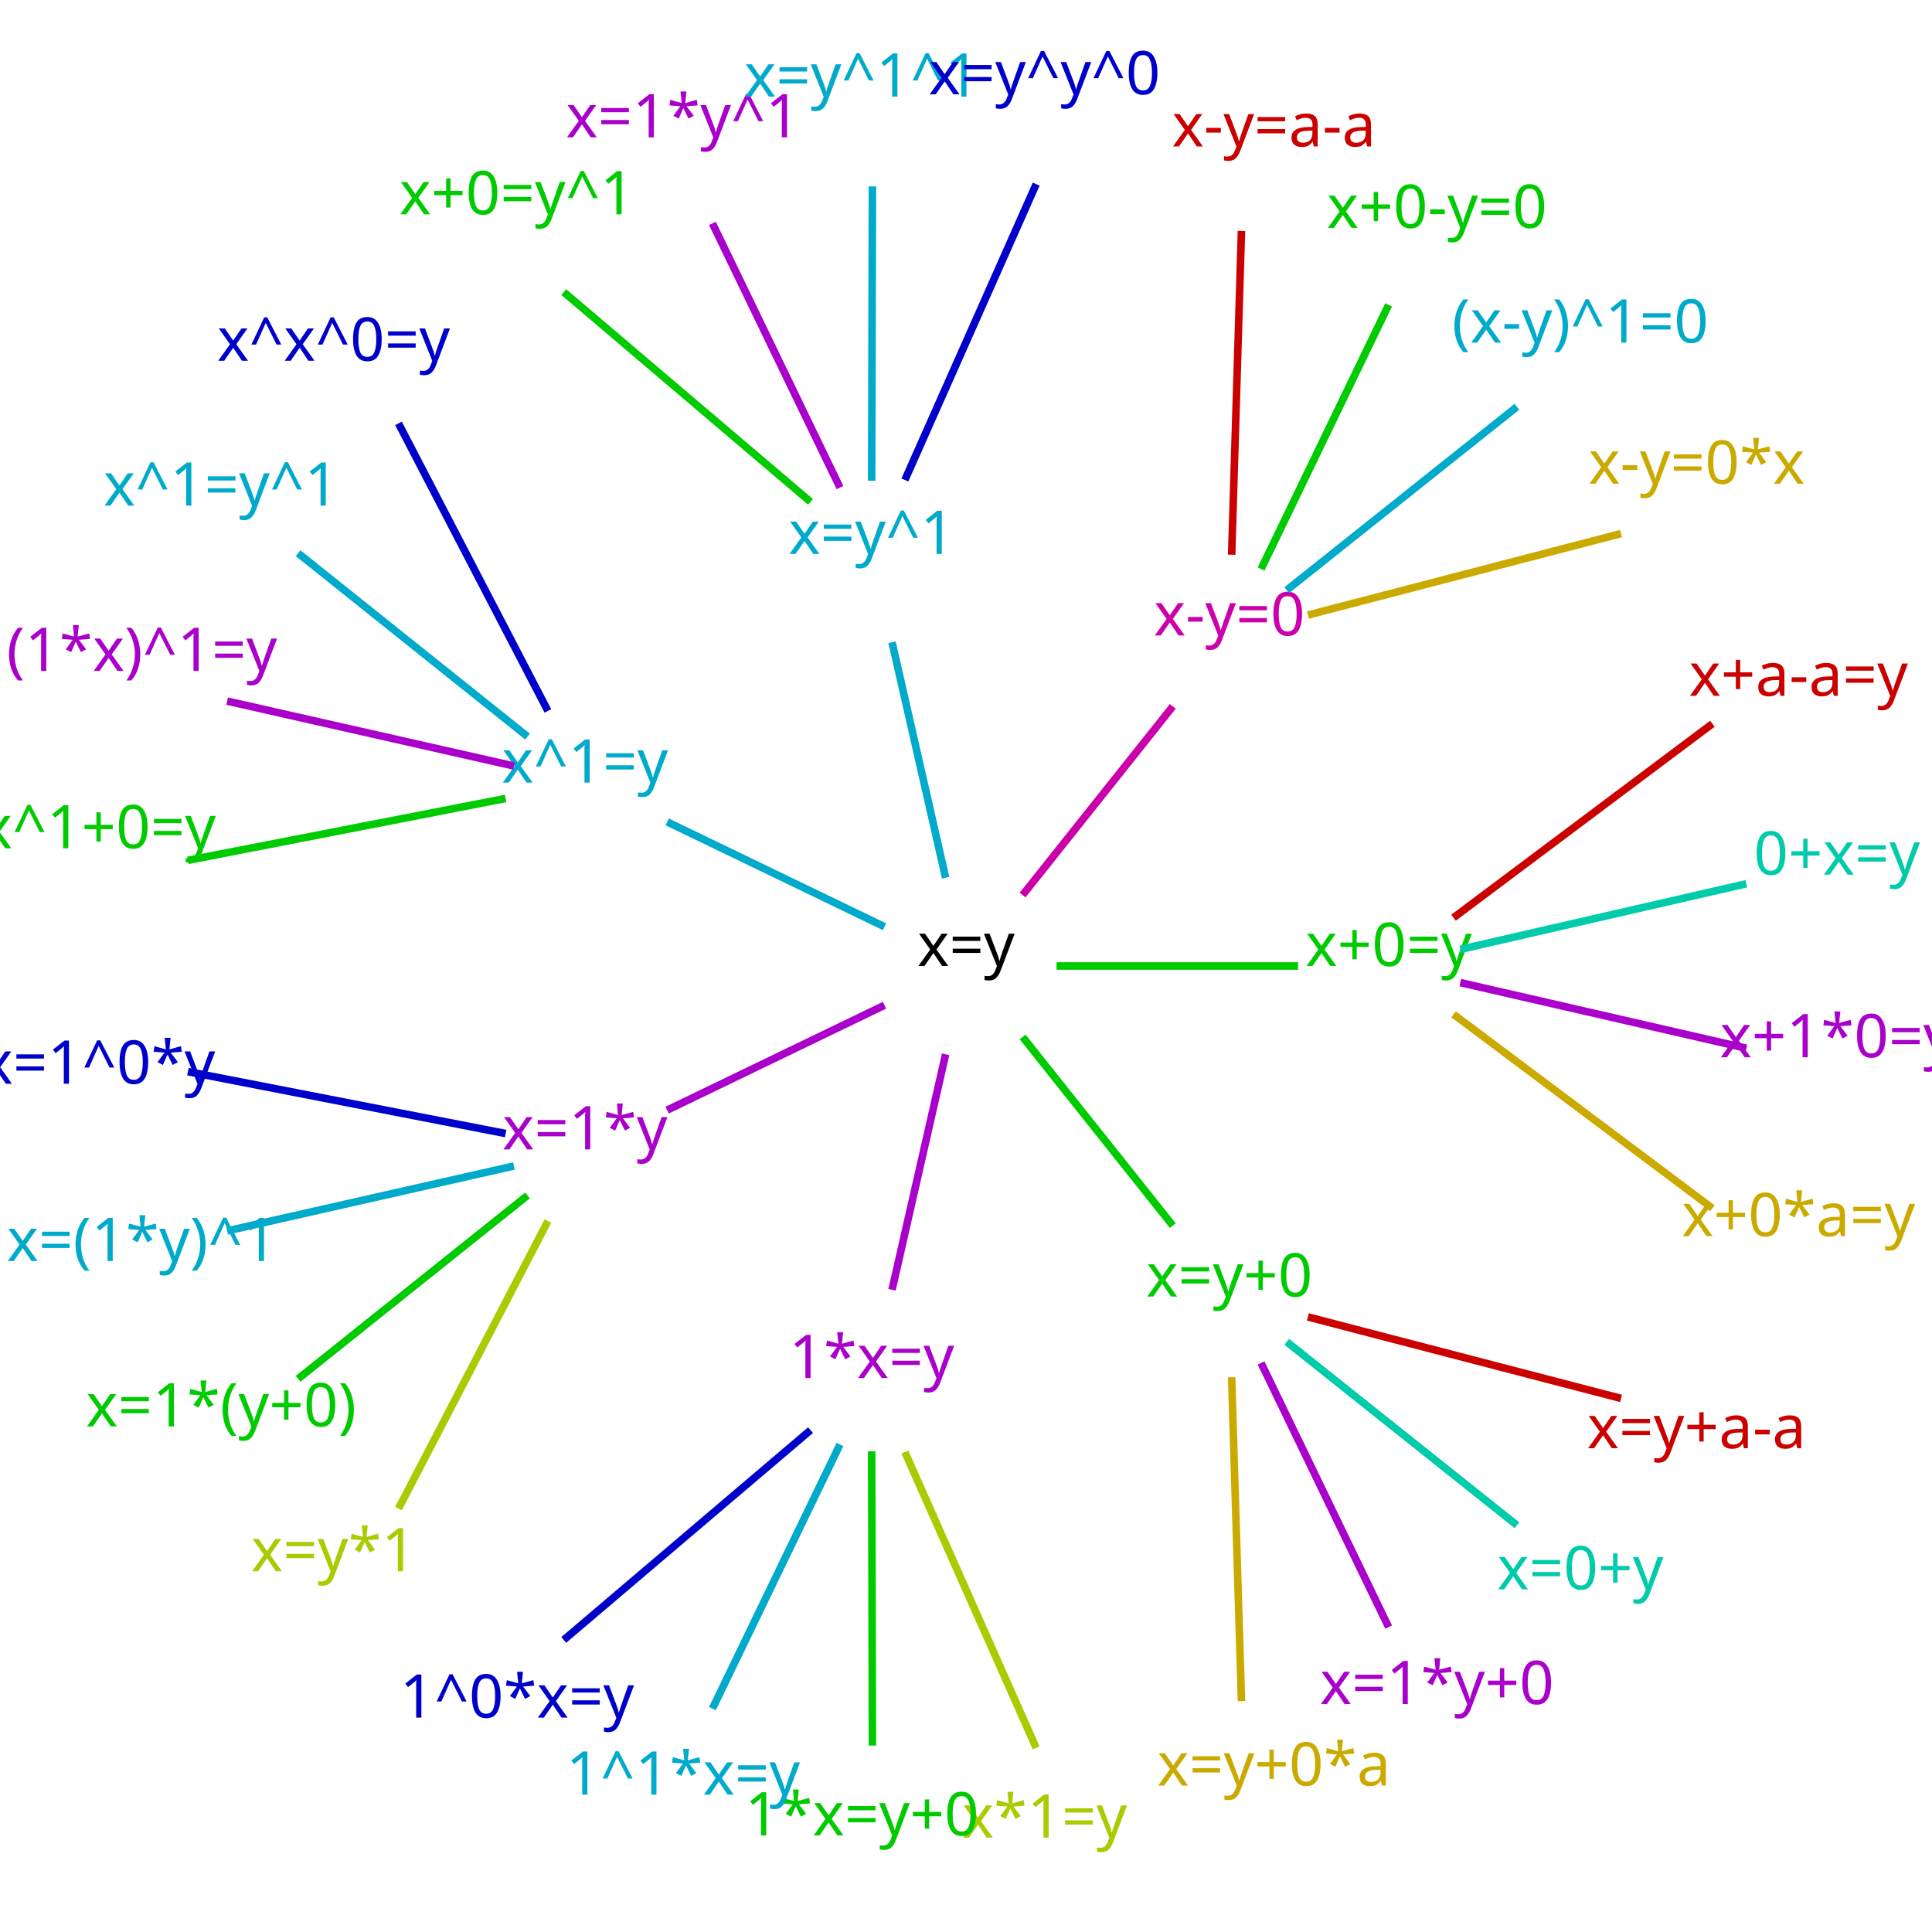
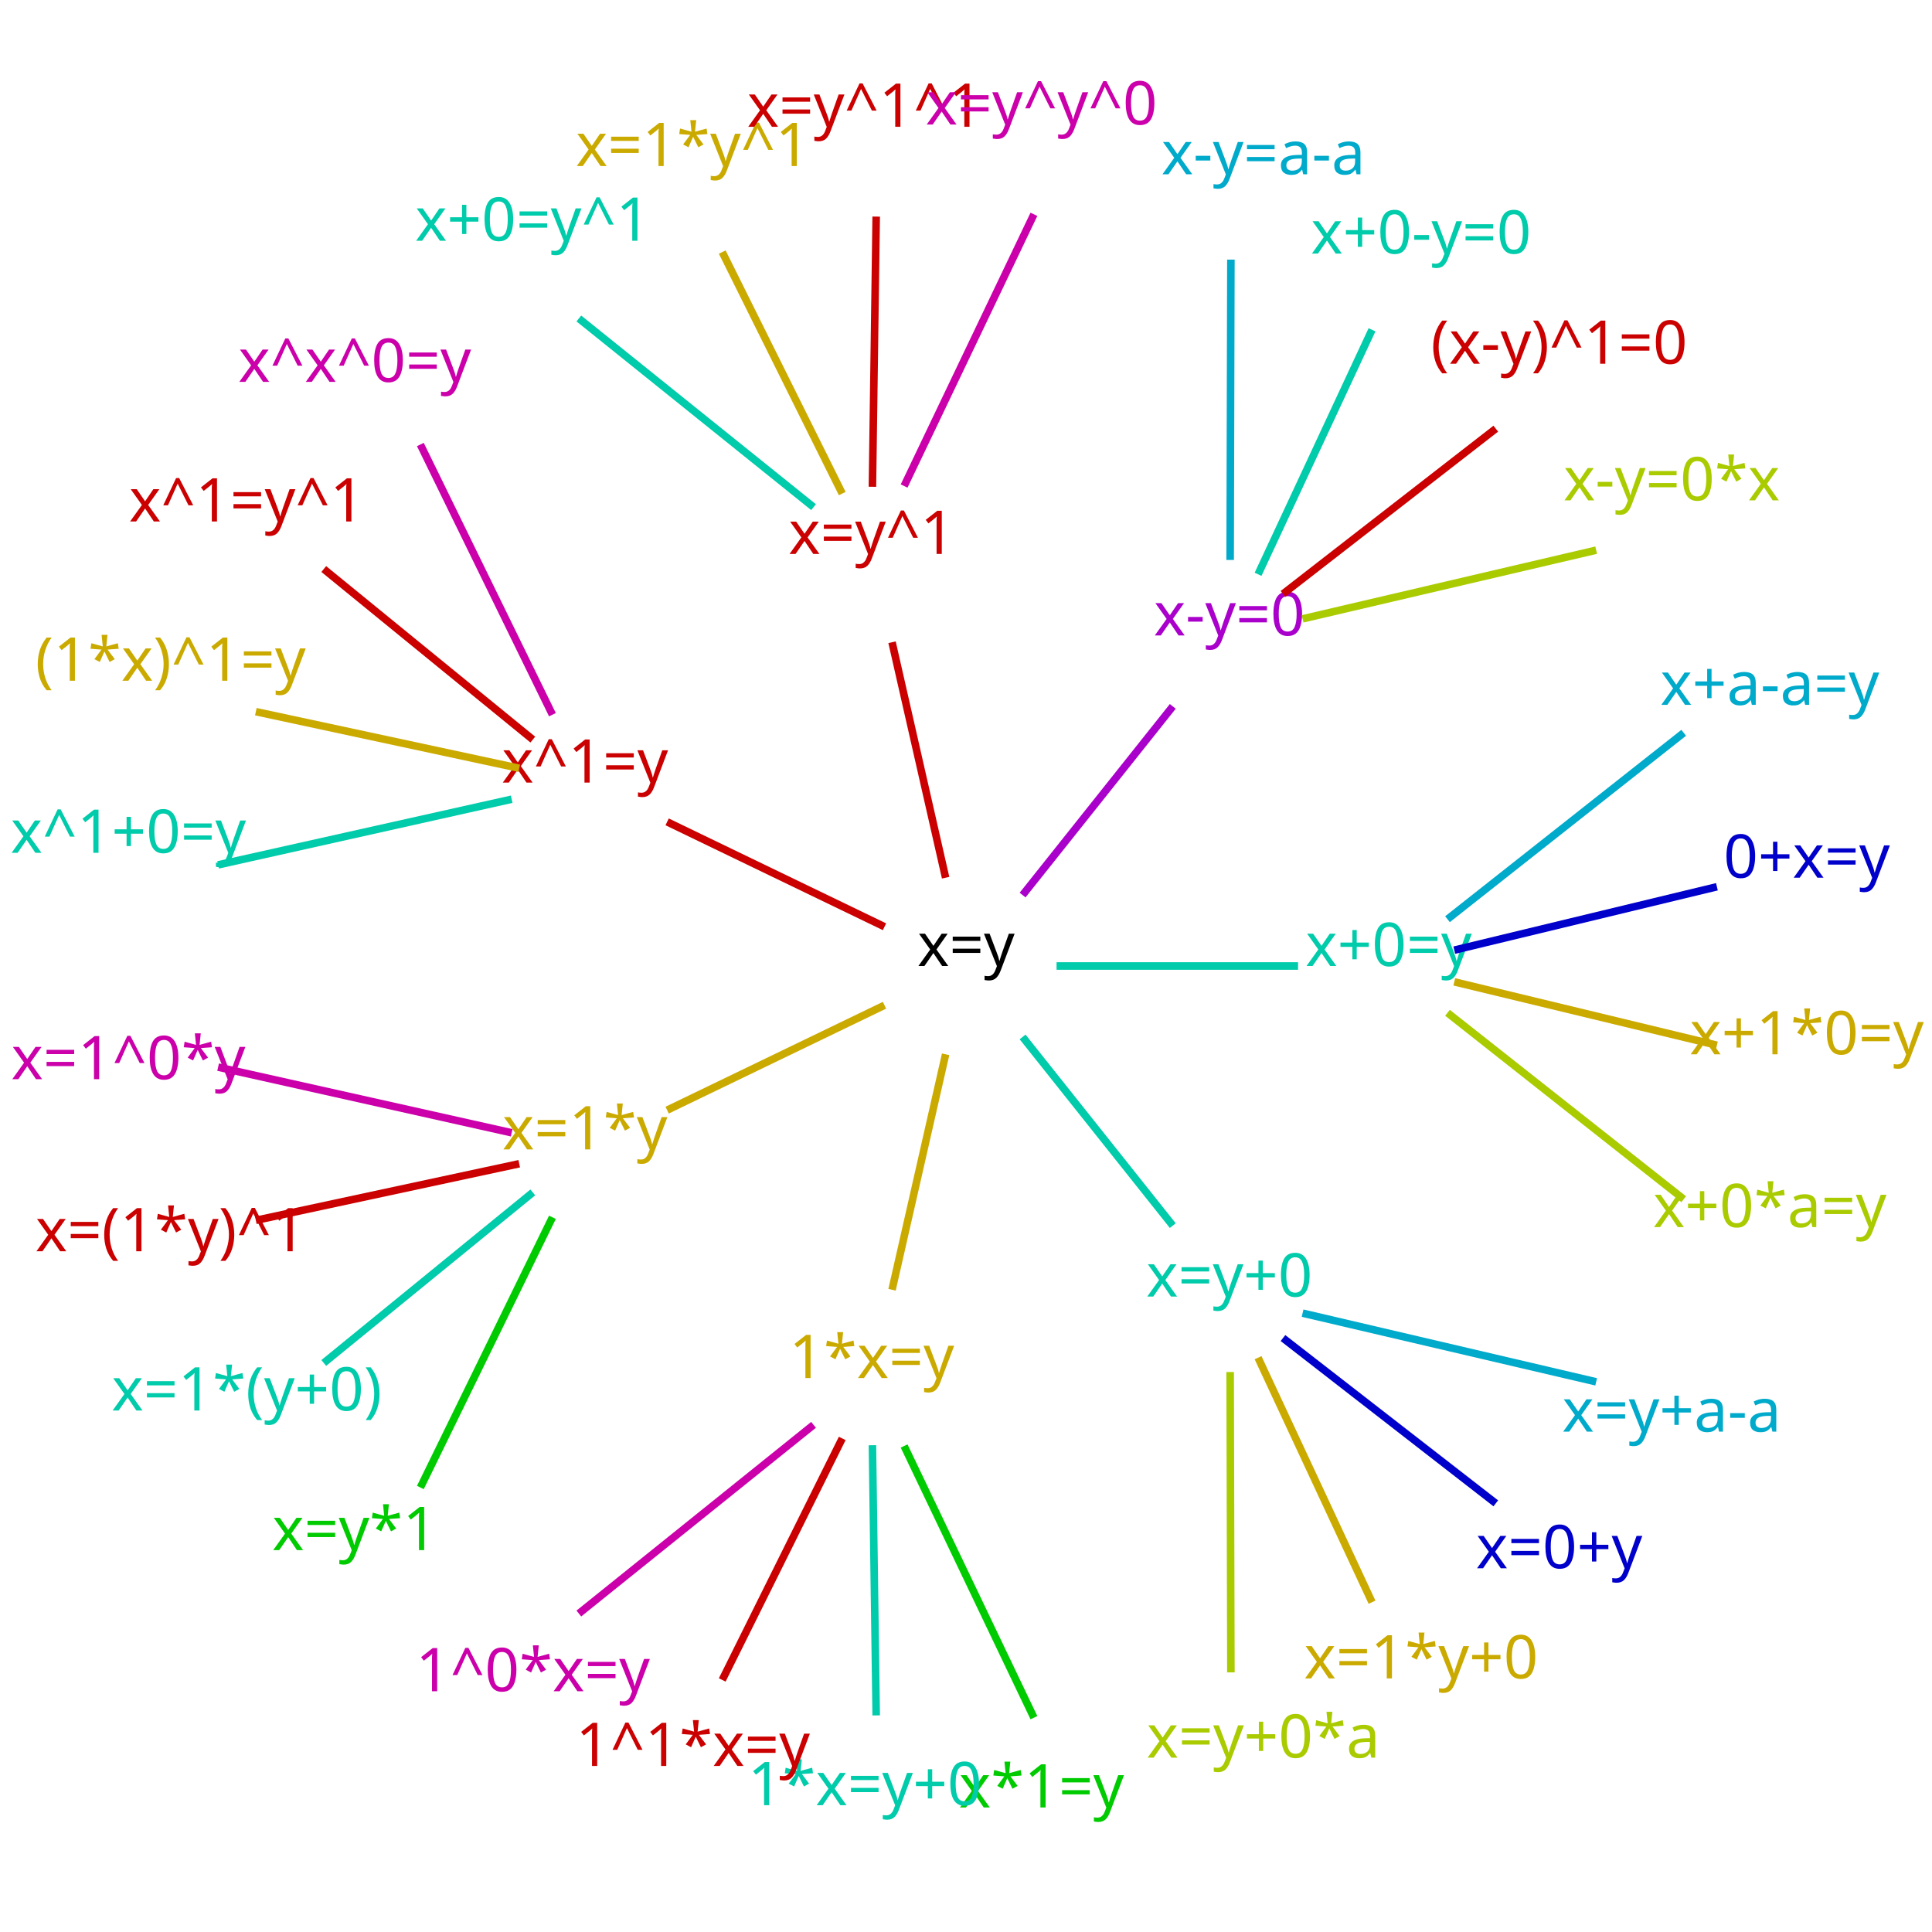
<svg xmlns="http://www.w3.org/2000/svg" viewBox="0 0 256 256">
  <text class="rule-0" alignment-baseline="middle" font-size="8" font-family="sans-serif" text-anchor="middle" x="184.0" y="128.0">x+0=y</text>
  <line class="rule-0" x1="140.0" y1="128.0" x2="172.0" y2="128.0" stroke-width="1" />
-   <line class="rule-1" x1="226.9" y1="95.9" x2="192.6" y2="121.6" stroke-width="1" />
-   <text class="rule-1" alignment-baseline="middle" font-size="8" font-family="sans-serif" text-anchor="middle" x="238.3" y="92.2">x+a-a=y</text>
-   <line class="rule-2" x1="231.4" y1="117.1" x2="193.5" y2="125.8" stroke-width="1" />
-   <text class="rule-2" alignment-baseline="middle" font-size="8" font-family="sans-serif" text-anchor="middle" x="243.4" y="115.9">0+x=y</text>
-   <line class="rule-3" x1="231.4" y1="138.9" x2="193.5" y2="130.2" stroke-width="1" />
-   <text class="rule-3" alignment-baseline="middle" font-size="8" font-family="sans-serif" text-anchor="middle" x="243.4" y="140.1">x+1*0=y</text>
-   <line class="rule-4" x1="226.9" y1="160.1" x2="192.6" y2="134.4" stroke-width="1" />
-   <text class="rule-4" alignment-baseline="middle" font-size="8" font-family="sans-serif" text-anchor="middle" x="238.3" y="163.8">x+0*a=y</text>
+   <line class="rule-1" x1="223.1" y1="97.1" x2="191.8" y2="121.8" stroke-width="1" />
+   <text class="rule-1" alignment-baseline="middle" font-size="8" font-family="sans-serif" text-anchor="middle" x="234.5" y="93.4">x+a-a=y</text>
+   <line class="rule-2" x1="227.5" y1="117.5" x2="192.7" y2="125.9" stroke-width="1" />
+   <text class="rule-2" alignment-baseline="middle" font-size="8" font-family="sans-serif" text-anchor="middle" x="239.4" y="116.3">0+x=y</text>
+   <line class="rule-3" x1="227.5" y1="138.5" x2="192.7" y2="130.1" stroke-width="1" />
+   <text class="rule-3" alignment-baseline="middle" font-size="8" font-family="sans-serif" text-anchor="middle" x="239.4" y="139.7">x+1*0=y</text>
+   <line class="rule-4" x1="223.1" y1="158.9" x2="191.8" y2="134.2" stroke-width="1" />
+   <text class="rule-4" alignment-baseline="middle" font-size="8" font-family="sans-serif" text-anchor="middle" x="234.5" y="162.6">x+0*a=y</text>
  <text class="rule-0" alignment-baseline="middle" font-size="8" font-family="sans-serif" text-anchor="middle" x="162.9" y="171.8">x=y+0</text>
  <line class="rule-0" x1="135.5" y1="137.4" x2="155.4" y2="162.4" stroke-width="1" />
-   <line class="rule-1" x1="214.8" y1="185.3" x2="173.3" y2="174.5" stroke-width="1" />
-   <text class="rule-1" alignment-baseline="middle" font-size="8" font-family="sans-serif" text-anchor="middle" x="224.8" y="191.9">x=y+a-a</text>
-   <line class="rule-2" x1="201.0" y1="202.1" x2="170.5" y2="177.8" stroke-width="1" />
-   <text class="rule-2" alignment-baseline="middle" font-size="8" font-family="sans-serif" text-anchor="middle" x="209.4" y="210.6">x=0+y</text>
-   <line class="rule-3" x1="184.0" y1="215.6" x2="167.1" y2="180.6" stroke-width="1" />
-   <text class="rule-3" alignment-baseline="middle" font-size="8" font-family="sans-serif" text-anchor="middle" x="190.4" y="225.8">x=1*y+0</text>
-   <line class="rule-4" x1="164.5" y1="225.4" x2="163.2" y2="182.5" stroke-width="1" />
-   <text class="rule-4" alignment-baseline="middle" font-size="8" font-family="sans-serif" text-anchor="middle" x="168.8" y="236.6">x=y+0*a</text>
+   <line class="rule-1" x1="211.5" y1="183.1" x2="172.6" y2="174.0" stroke-width="1" />
+   <text class="rule-1" alignment-baseline="middle" font-size="8" font-family="sans-serif" text-anchor="middle" x="221.5" y="189.7">x=y+a-a</text>
+   <line class="rule-2" x1="198.2" y1="199.2" x2="170.0" y2="177.3" stroke-width="1" />
+   <text class="rule-2" alignment-baseline="middle" font-size="8" font-family="sans-serif" text-anchor="middle" x="206.6" y="207.8">x=0+y</text>
+   <line class="rule-3" x1="181.8" y1="212.3" x2="166.7" y2="179.9" stroke-width="1" />
+   <text class="rule-3" alignment-baseline="middle" font-size="8" font-family="sans-serif" text-anchor="middle" x="188.3" y="222.4">x=1*y+0</text>
+   <line class="rule-4" x1="163.1" y1="221.6" x2="163.0" y2="181.8" stroke-width="1" />
+   <text class="rule-4" alignment-baseline="middle" font-size="8" font-family="sans-serif" text-anchor="middle" x="167.4" y="232.9">x=y+0*a</text>
  <text class="rule-3" alignment-baseline="middle" font-size="8" font-family="sans-serif" text-anchor="middle" x="115.5" y="182.6">1*x=y</text>
  <line class="rule-3" x1="125.3" y1="139.7" x2="118.2" y2="170.9" stroke-width="1" />
-   <line class="rule-5" x1="137.3" y1="231.6" x2="119.9" y2="192.4" stroke-width="1" />
-   <text class="rule-5" alignment-baseline="middle" font-size="8" font-family="sans-serif" text-anchor="middle" x="138.4" y="243.5">x*1=y</text>
-   <line class="rule-0" x1="115.6" y1="231.3" x2="115.5" y2="192.3" stroke-width="1" />
-   <text class="rule-0" alignment-baseline="middle" font-size="8" font-family="sans-serif" text-anchor="middle" x="114.2" y="243.2">1*x=y+0</text>
-   <line class="rule-6" x1="94.4" y1="226.4" x2="111.3" y2="191.4" stroke-width="1" />
-   <text class="rule-6" alignment-baseline="middle" font-size="8" font-family="sans-serif" text-anchor="middle" x="90.5" y="237.8">1^1*x=y</text>
-   <line class="rule-7" x1="74.7" y1="217.3" x2="107.4" y2="189.5" stroke-width="1" />
-   <text class="rule-7" alignment-baseline="middle" font-size="8" font-family="sans-serif" text-anchor="middle" x="68.5" y="227.6">1^0*x=y</text>
+   <line class="rule-5" x1="137.0" y1="227.6" x2="119.8" y2="191.6" stroke-width="1" />
+   <text class="rule-5" alignment-baseline="middle" font-size="8" font-family="sans-serif" text-anchor="middle" x="138.0" y="239.5">x*1=y</text>
+   <line class="rule-0" x1="116.1" y1="227.3" x2="115.6" y2="191.5" stroke-width="1" />
+   <text class="rule-0" alignment-baseline="middle" font-size="8" font-family="sans-serif" text-anchor="middle" x="114.6" y="239.2">1*x=y+0</text>
+   <line class="rule-6" x1="95.7" y1="222.6" x2="111.6" y2="190.6" stroke-width="1" />
+   <text class="rule-6" alignment-baseline="middle" font-size="8" font-family="sans-serif" text-anchor="middle" x="91.8" y="234.0">1^1*x=y</text>
+   <line class="rule-7" x1="76.7" y1="213.8" x2="107.8" y2="188.8" stroke-width="1" />
+   <text class="rule-7" alignment-baseline="middle" font-size="8" font-family="sans-serif" text-anchor="middle" x="70.6" y="224.1">1^0*x=y</text>
  <text class="rule-3" alignment-baseline="middle" font-size="8" font-family="sans-serif" text-anchor="middle" x="77.5" y="152.3">x=1*y</text>
  <line class="rule-3" x1="117.2" y1="133.2" x2="88.4" y2="147.1" stroke-width="1" />
-   <line class="rule-5" x1="52.8" y1="199.9" x2="72.6" y2="161.8" stroke-width="1" />
-   <text class="rule-5" alignment-baseline="middle" font-size="8" font-family="sans-serif" text-anchor="middle" x="44.2" y="208.2">x=y*1</text>
-   <line class="rule-0" x1="39.5" y1="182.7" x2="69.9" y2="158.4" stroke-width="1" />
-   <text class="rule-0" alignment-baseline="middle" font-size="8" font-family="sans-serif" text-anchor="middle" x="29.3" y="189.0">x=1*(y+0)</text>
-   <line class="rule-6" x1="30.1" y1="163.1" x2="68.1" y2="154.5" stroke-width="1" />
-   <text class="rule-6" alignment-baseline="middle" font-size="8" font-family="sans-serif" text-anchor="middle" x="18.8" y="167.1">x=(1*y)^1</text>
-   <line class="rule-7" x1="24.9" y1="142.0" x2="67.0" y2="150.2" stroke-width="1" />
-   <text class="rule-7" alignment-baseline="middle" font-size="8" font-family="sans-serif" text-anchor="middle" x="13.0" y="143.6">x=1^0*y</text>
+   <line class="rule-5" x1="55.7" y1="197.1" x2="73.2" y2="161.3" stroke-width="1" />
+   <text class="rule-5" alignment-baseline="middle" font-size="8" font-family="sans-serif" text-anchor="middle" x="47.0" y="205.4">x=y*1</text>
+   <line class="rule-0" x1="42.9" y1="180.6" x2="70.6" y2="158.0" stroke-width="1" />
+   <text class="rule-0" alignment-baseline="middle" font-size="8" font-family="sans-serif" text-anchor="middle" x="32.7" y="186.9">x=1*(y+0)</text>
+   <line class="rule-6" x1="33.9" y1="161.7" x2="68.8" y2="154.2" stroke-width="1" />
+   <text class="rule-6" alignment-baseline="middle" font-size="8" font-family="sans-serif" text-anchor="middle" x="22.6" y="165.8">x=(1*y)^1</text>
+   <line class="rule-7" x1="28.9" y1="141.4" x2="67.8" y2="150.1" stroke-width="1" />
+   <text class="rule-7" alignment-baseline="middle" font-size="8" font-family="sans-serif" text-anchor="middle" x="17.0" y="143.0">x=1^0*y</text>
  <text class="rule-6" alignment-baseline="middle" font-size="8" font-family="sans-serif" text-anchor="middle" x="77.5" y="103.7">x^1=y</text>
  <line class="rule-6" x1="117.2" y1="122.8" x2="88.4" y2="108.9" stroke-width="1" />
-   <line class="rule-0" x1="24.9" y1="114.0" x2="67.0" y2="105.8" stroke-width="1" />
-   <text class="rule-0" alignment-baseline="middle" font-size="8" font-family="sans-serif" text-anchor="middle" x="13.0" y="112.4">x^1+0=y</text>
-   <line class="rule-3" x1="30.1" y1="92.9" x2="68.1" y2="101.5" stroke-width="1" />
-   <text class="rule-3" alignment-baseline="middle" font-size="8" font-family="sans-serif" text-anchor="middle" x="18.8" y="88.9">(1*x)^1=y</text>
-   <line class="rule-6" x1="39.5" y1="73.3" x2="69.9" y2="97.6" stroke-width="1" />
-   <text class="rule-6" alignment-baseline="middle" font-size="8" font-family="sans-serif" text-anchor="middle" x="29.3" y="67.0">x^1=y^1</text>
-   <line class="rule-7" x1="52.8" y1="56.1" x2="72.6" y2="94.2" stroke-width="1" />
-   <text class="rule-7" alignment-baseline="middle" font-size="8" font-family="sans-serif" text-anchor="middle" x="44.2" y="47.8">x^x^0=y</text>
+   <line class="rule-0" x1="28.9" y1="114.6" x2="67.8" y2="105.9" stroke-width="1" />
+   <text class="rule-0" alignment-baseline="middle" font-size="8" font-family="sans-serif" text-anchor="middle" x="17.0" y="113.0">x^1+0=y</text>
+   <line class="rule-3" x1="33.9" y1="94.3" x2="68.8" y2="101.8" stroke-width="1" />
+   <text class="rule-3" alignment-baseline="middle" font-size="8" font-family="sans-serif" text-anchor="middle" x="22.6" y="90.2">(1*x)^1=y</text>
+   <line class="rule-6" x1="42.9" y1="75.4" x2="70.6" y2="98.0" stroke-width="1" />
+   <text class="rule-6" alignment-baseline="middle" font-size="8" font-family="sans-serif" text-anchor="middle" x="32.7" y="69.1">x^1=y^1</text>
+   <line class="rule-7" x1="55.7" y1="58.9" x2="73.2" y2="94.7" stroke-width="1" />
+   <text class="rule-7" alignment-baseline="middle" font-size="8" font-family="sans-serif" text-anchor="middle" x="47.0" y="50.6">x^x^0=y</text>
  <text class="rule-6" alignment-baseline="middle" font-size="8" font-family="sans-serif" text-anchor="middle" x="115.5" y="73.4">x=y^1</text>
  <line class="rule-6" x1="125.3" y1="116.3" x2="118.2" y2="85.1" stroke-width="1" />
-   <line class="rule-0" x1="74.7" y1="38.7" x2="107.4" y2="66.5" stroke-width="1" />
-   <text class="rule-0" alignment-baseline="middle" font-size="8" font-family="sans-serif" text-anchor="middle" x="68.5" y="28.4">x+0=y^1</text>
-   <line class="rule-3" x1="94.4" y1="29.6" x2="111.3" y2="64.6" stroke-width="1" />
-   <text class="rule-3" alignment-baseline="middle" font-size="8" font-family="sans-serif" text-anchor="middle" x="90.5" y="18.2">x=1*y^1</text>
-   <line class="rule-6" x1="115.6" y1="24.7" x2="115.5" y2="63.7" stroke-width="1" />
-   <text class="rule-6" alignment-baseline="middle" font-size="8" font-family="sans-serif" text-anchor="middle" x="114.2" y="12.8">x=y^1^1</text>
-   <line class="rule-7" x1="137.3" y1="24.4" x2="119.9" y2="63.6" stroke-width="1" />
-   <text class="rule-7" alignment-baseline="middle" font-size="8" font-family="sans-serif" text-anchor="middle" x="138.4" y="12.5">x=y^y^0</text>
+   <line class="rule-0" x1="76.7" y1="42.2" x2="107.8" y2="67.2" stroke-width="1" />
+   <text class="rule-0" alignment-baseline="middle" font-size="8" font-family="sans-serif" text-anchor="middle" x="70.6" y="31.9">x+0=y^1</text>
+   <line class="rule-3" x1="95.7" y1="33.4" x2="111.6" y2="65.4" stroke-width="1" />
+   <text class="rule-3" alignment-baseline="middle" font-size="8" font-family="sans-serif" text-anchor="middle" x="91.8" y="22.0">x=1*y^1</text>
+   <line class="rule-6" x1="116.1" y1="28.7" x2="115.6" y2="64.5" stroke-width="1" />
+   <text class="rule-6" alignment-baseline="middle" font-size="8" font-family="sans-serif" text-anchor="middle" x="114.6" y="16.8">x=y^1^1</text>
+   <line class="rule-7" x1="137.0" y1="28.4" x2="119.8" y2="64.4" stroke-width="1" />
+   <text class="rule-7" alignment-baseline="middle" font-size="8" font-family="sans-serif" text-anchor="middle" x="138.0" y="16.5">x=y^y^0</text>
  <text class="rule-8" alignment-baseline="middle" font-size="8" font-family="sans-serif" text-anchor="middle" x="162.9" y="84.2">x-y=0</text>
  <line class="rule-8" x1="135.5" y1="118.6" x2="155.4" y2="93.6" stroke-width="1" />
-   <line class="rule-1" x1="164.5" y1="30.6" x2="163.2" y2="73.5" stroke-width="1" />
-   <text class="rule-1" alignment-baseline="middle" font-size="8" font-family="sans-serif" text-anchor="middle" x="168.8" y="19.4">x-y=a-a</text>
-   <line class="rule-0" x1="184.0" y1="40.4" x2="167.1" y2="75.4" stroke-width="1" />
-   <text class="rule-0" alignment-baseline="middle" font-size="8" font-family="sans-serif" text-anchor="middle" x="190.4" y="30.2">x+0-y=0</text>
-   <line class="rule-6" x1="201.0" y1="53.9" x2="170.5" y2="78.2" stroke-width="1" />
-   <text class="rule-6" alignment-baseline="middle" font-size="8" font-family="sans-serif" text-anchor="middle" x="209.4" y="45.4">(x-y)^1=0</text>
-   <line class="rule-4" x1="214.8" y1="70.7" x2="173.3" y2="81.5" stroke-width="1" />
-   <text class="rule-4" alignment-baseline="middle" font-size="8" font-family="sans-serif" text-anchor="middle" x="224.8" y="64.1">x-y=0*x</text>
+   <line class="rule-1" x1="163.1" y1="34.4" x2="163.0" y2="74.2" stroke-width="1" />
+   <text class="rule-1" alignment-baseline="middle" font-size="8" font-family="sans-serif" text-anchor="middle" x="167.4" y="23.1">x-y=a-a</text>
+   <line class="rule-0" x1="181.8" y1="43.7" x2="166.7" y2="76.1" stroke-width="1" />
+   <text class="rule-0" alignment-baseline="middle" font-size="8" font-family="sans-serif" text-anchor="middle" x="188.3" y="33.6">x+0-y=0</text>
+   <line class="rule-6" x1="198.2" y1="56.8" x2="170.0" y2="78.7" stroke-width="1" />
+   <text class="rule-6" alignment-baseline="middle" font-size="8" font-family="sans-serif" text-anchor="middle" x="206.6" y="48.2">(x-y)^1=0</text>
+   <line class="rule-4" x1="211.5" y1="72.9" x2="172.6" y2="82.0" stroke-width="1" />
+   <text class="rule-4" alignment-baseline="middle" font-size="8" font-family="sans-serif" text-anchor="middle" x="221.5" y="66.3">x-y=0*x</text>
  <text class="black" alignment-baseline="middle" font-size="8" font-family="sans-serif" text-anchor="middle" x="128.0" y="128.0">x=y</text>
  <style>
-     .rule-1 {
+     .rule-6 {
      fill: rgb(203, 0, 0);
    }
-     line.rule-1 {
+     line.rule-6 {
      stroke: rgb(203, 0, 0);
    }
-     .rule-4 {
+     .rule-3 {
      fill: rgb(203, 170, 0);
    }
-     line.rule-4 {
+     line.rule-3 {
      stroke: rgb(203, 170, 0);
    }
-     .rule-5 {
+     .rule-4 {
      fill: rgb(170, 203, 0);
    }
-     line.rule-5 {
+     line.rule-4 {
      stroke: rgb(170, 203, 0);
    }
-     .rule-0 {
+     .rule-5 {
      fill: rgb(0, 203, 0);
    }
-     line.rule-0 {
+     line.rule-5 {
      stroke: rgb(0, 203, 0);
    }
-     .rule-2 {
+     .rule-0 {
      fill: rgb(0, 203, 170);
    }
-     line.rule-2 {
+     line.rule-0 {
      stroke: rgb(0, 203, 170);
    }
-     .rule-6 {
+     .rule-1 {
      fill: rgb(0, 170, 203);
    }
-     line.rule-6 {
+     line.rule-1 {
      stroke: rgb(0, 170, 203);
    }
-     .rule-7 {
+     .rule-2 {
      fill: rgb(0, 0, 203);
    }
-     line.rule-7 {
+     line.rule-2 {
      stroke: rgb(0, 0, 203);
    }
-     .rule-3 {
+     .rule-8 {
      fill: rgb(170, 0, 203);
    }
-     line.rule-3 {
+     line.rule-8 {
      stroke: rgb(170, 0, 203);
    }
-     .rule-8 {
+     .rule-7 {
      fill: rgb(203, 0, 170);
    }
-     line.rule-8 {
+     line.rule-7 {
      stroke: rgb(203, 0, 170);
    }
  </style>
</svg>
